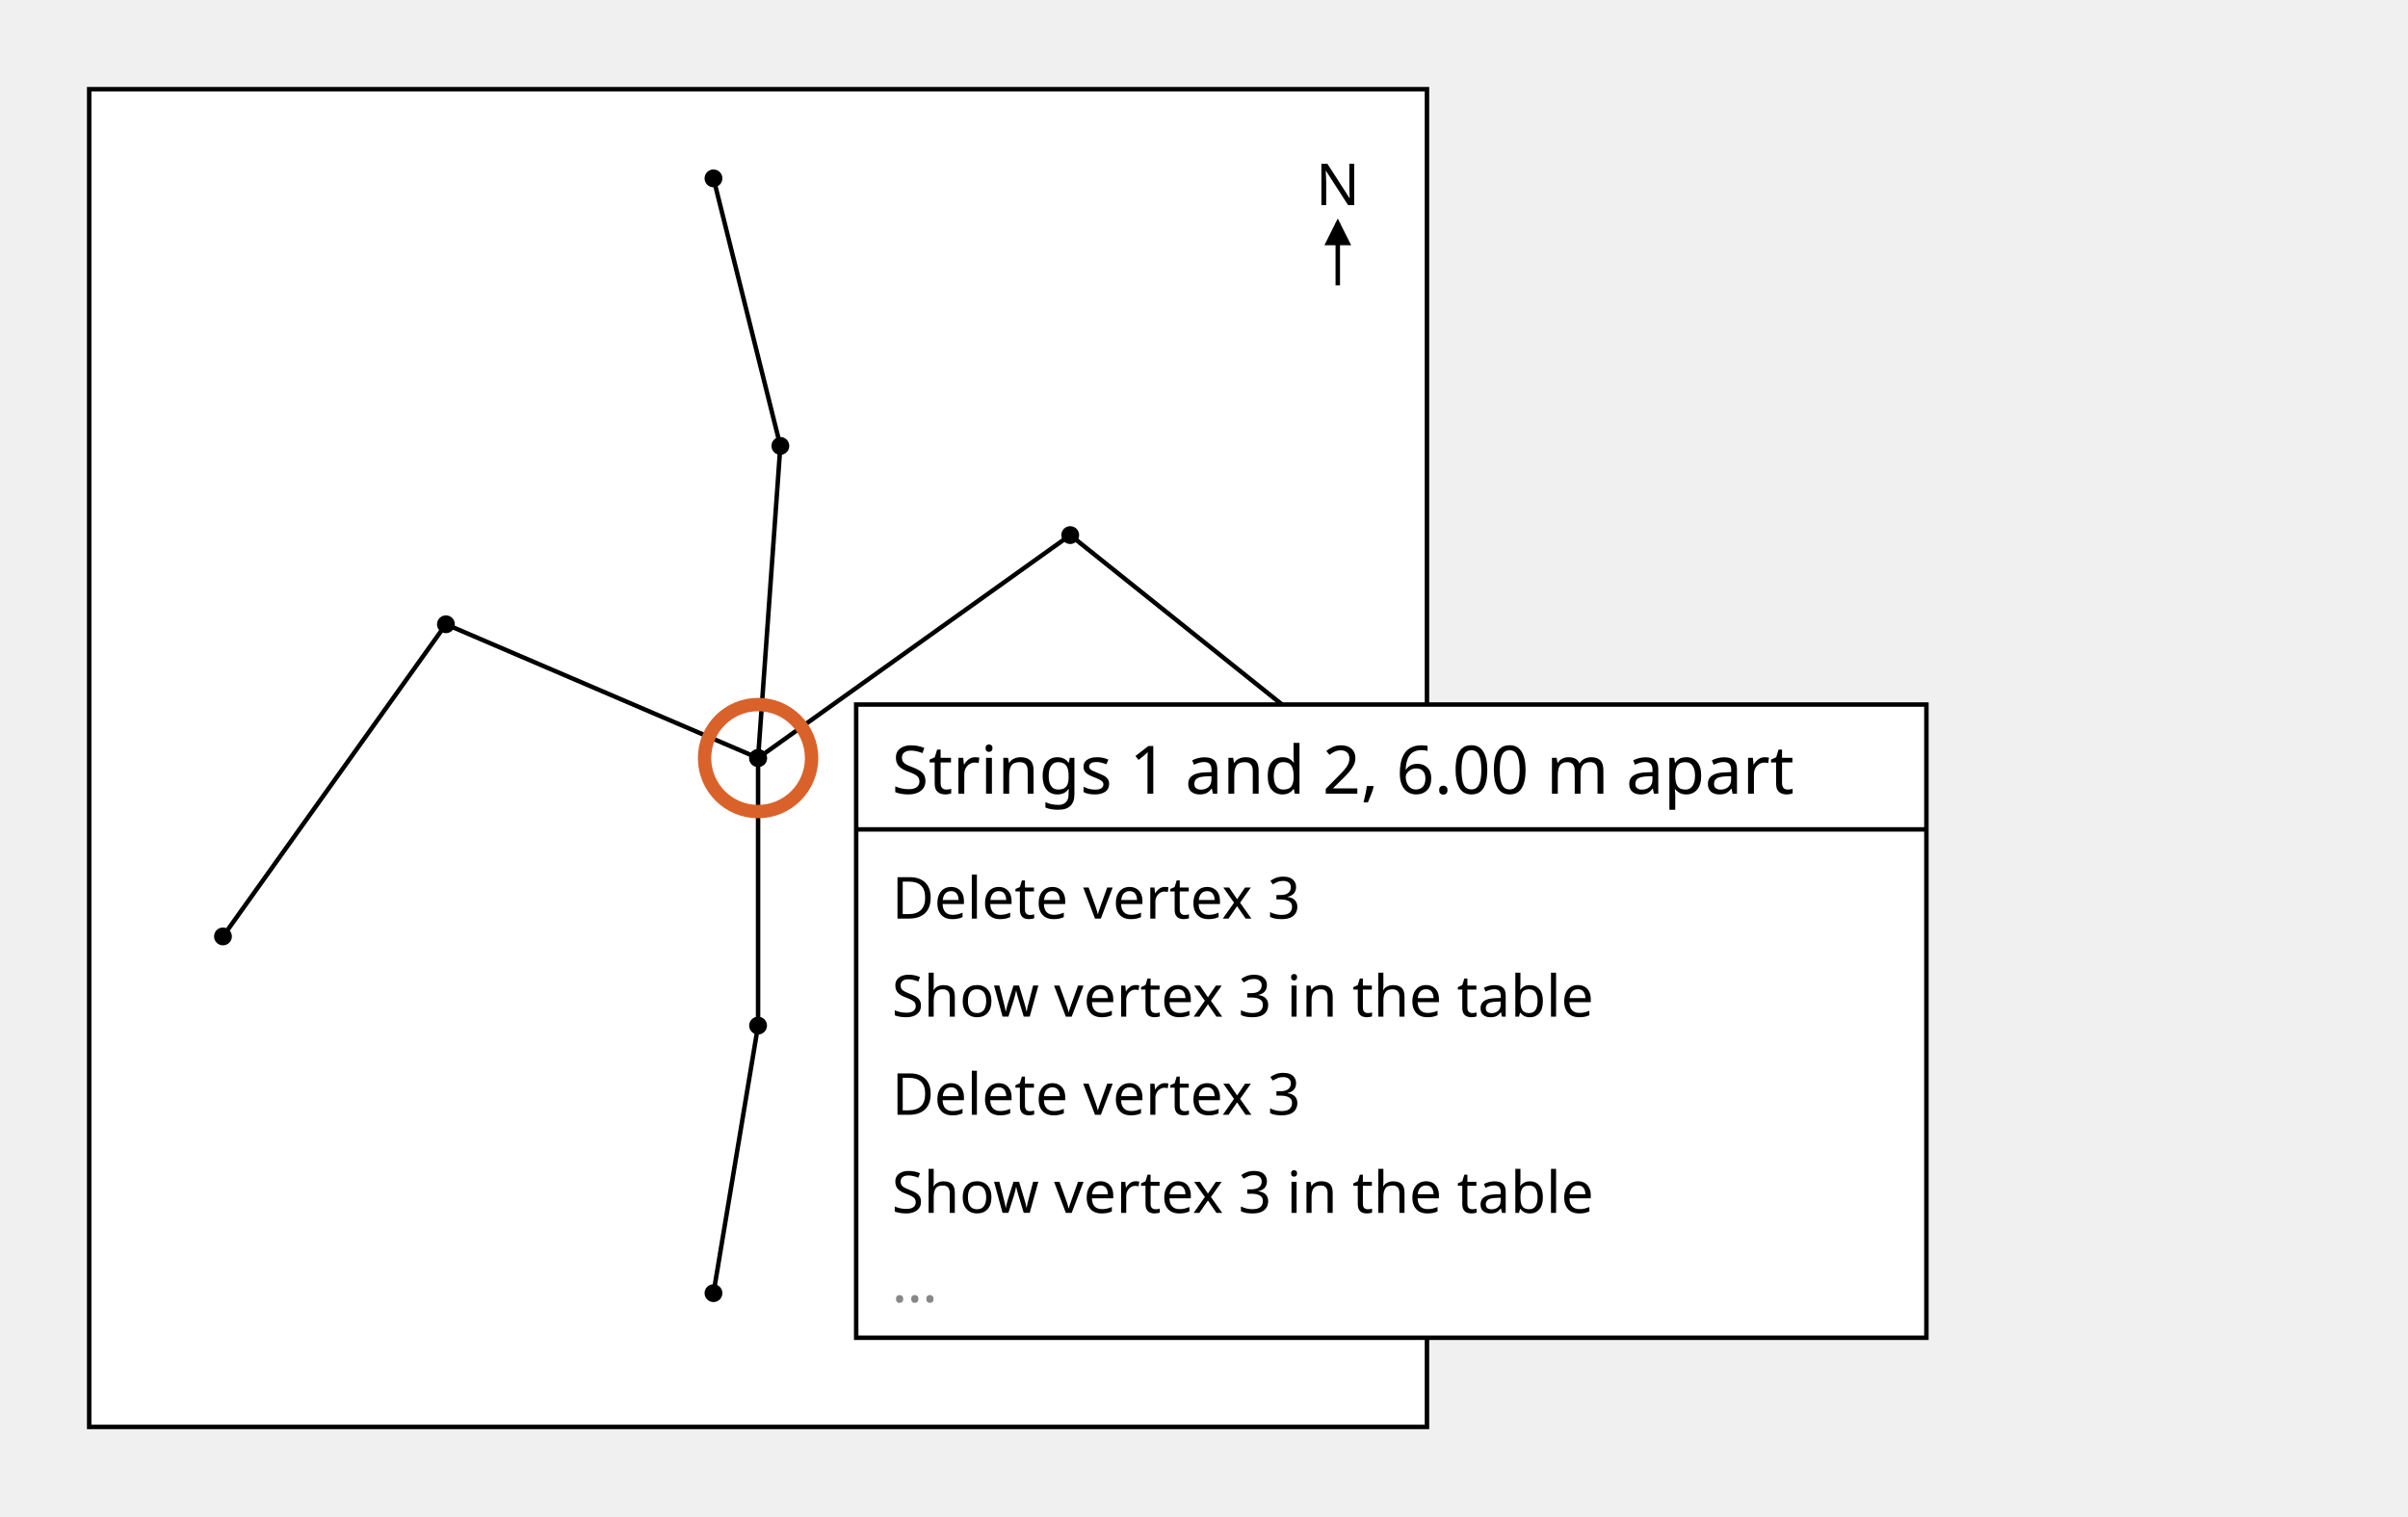
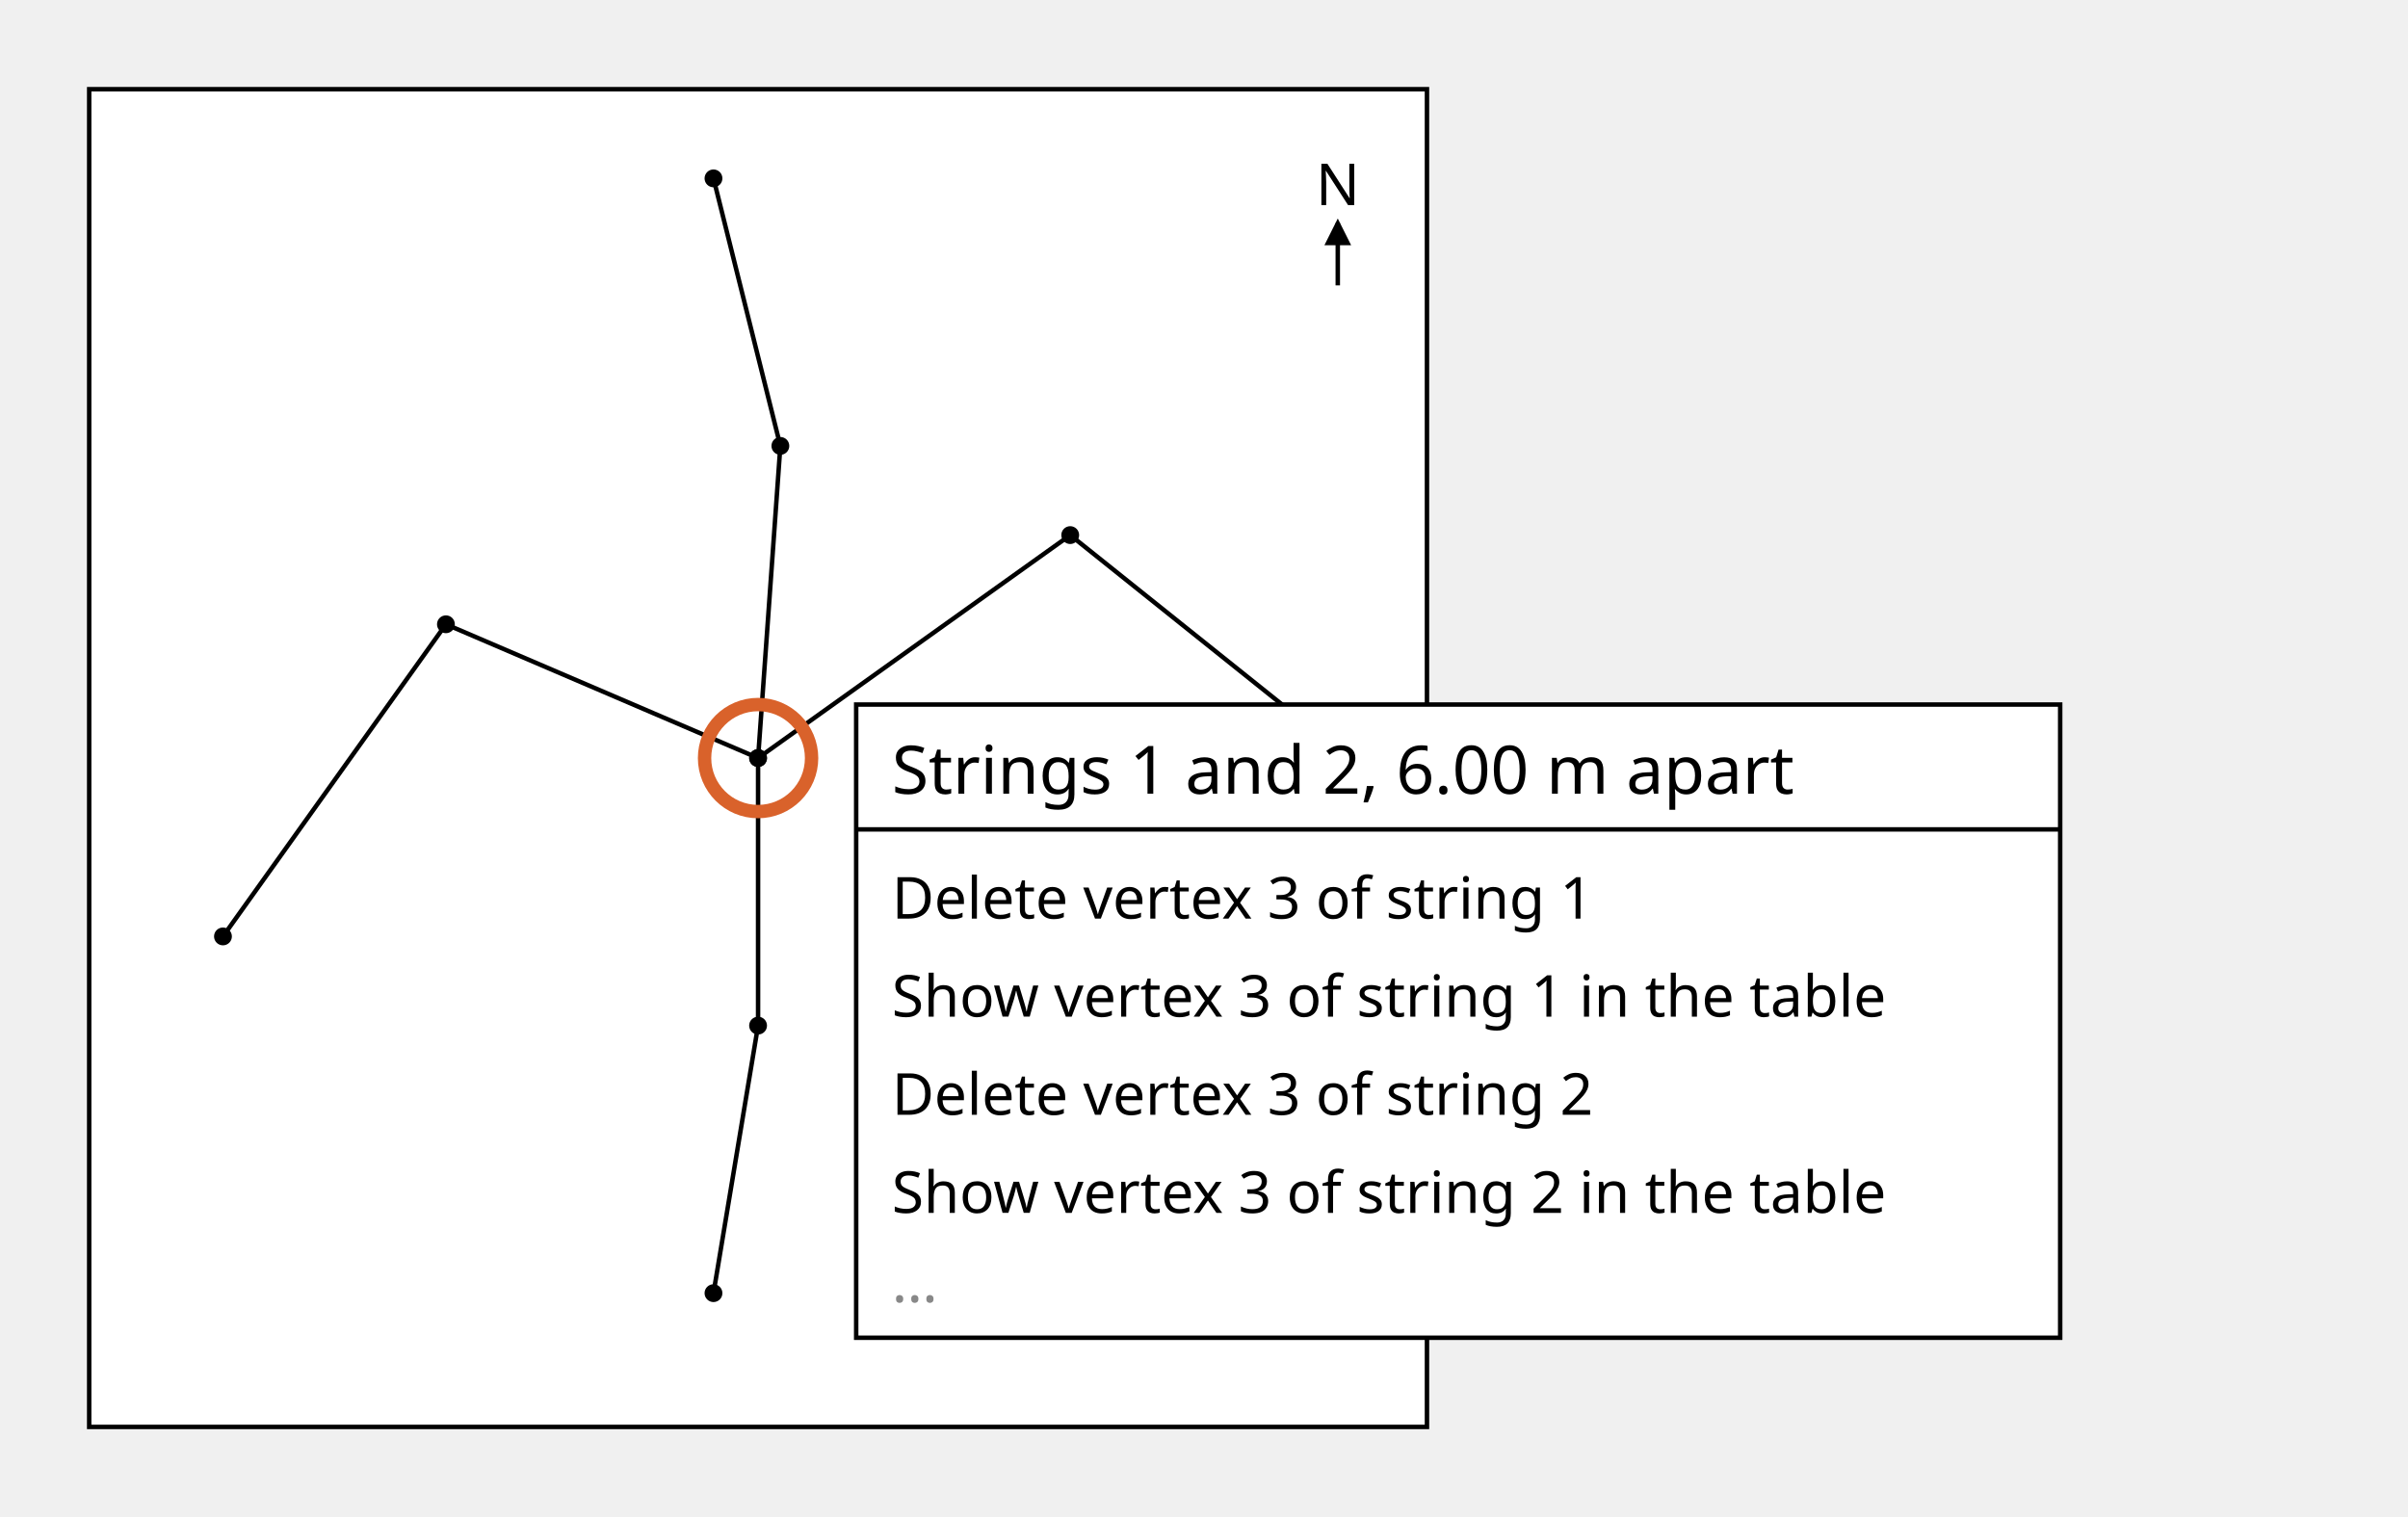
- <svg xmlns="http://www.w3.org/2000/svg" viewBox="0 0 540 340" width="540" height="340" role="img" aria-label="Geology workspace, plan view: two control strings, one ringed at the refused crossing, the ring menu open on Delete vertex 3 and Show vertex 3 in the table">
+ <svg xmlns="http://www.w3.org/2000/svg" viewBox="0 0 540 340" width="540" height="340" role="img" aria-label="Geology workspace, plan view: two control strings, one ringed at the refused crossing, the ring menu open on Delete vertex 3 of string 1, Show vertex 3 of string 1 in the table, and the same two rows for string 2">
  <g stroke="#000" stroke-width="1" fill="#fff">
    <rect x="20" y="20" width="300" height="300" />
    <polyline points="50,210 100,140 170,170 240,120 290,160" fill="none" />
    <circle cx="50" cy="210" r="1.5" fill="#000" />
    <circle cx="100" cy="140" r="1.5" fill="#000" />
    <circle cx="170" cy="170" r="1.5" fill="#000" />
    <circle cx="240" cy="120" r="1.5" fill="#000" />
    <circle cx="290" cy="160" r="1.5" fill="#000" />
    <polyline points="160,290 170,230 170,170 175,100 160,40" fill="none" />
    <circle cx="160" cy="290" r="1.5" fill="#000" />
    <circle cx="170" cy="230" r="1.5" fill="#000" />
    <circle cx="170" cy="170" r="1.5" fill="#000" />
    <circle cx="175" cy="100" r="1.5" fill="#000" />
    <circle cx="160" cy="40" r="1.5" fill="#000" />
    <circle cx="170" cy="170" r="12" fill="none" stroke="#d9622b" stroke-width="3" />
-     <rect x="192" y="158" width="240" height="142" />
-     <line x1="192" y1="186" x2="432" y2="186" />
+     <rect x="192" y="158" width="270" height="142" />
+     <line x1="192" y1="186" x2="462" y2="186" />
  </g>
  <g font-family="sans-serif" fill="#000">
    <text x="200" y="178" font-size="15" text-anchor="start">Strings 1 and 2, 6.00 m apart</text>
-     <text x="200" y="206" font-size="13" text-anchor="start">Delete vertex 3</text>
-     <text x="200" y="228" font-size="13" text-anchor="start">Show vertex 3 in the table</text>
-     <text x="200" y="250" font-size="13" text-anchor="start">Delete vertex 3</text>
-     <text x="200" y="272" font-size="13" text-anchor="start">Show vertex 3 in the table</text>
+     <text x="200" y="206" font-size="13" text-anchor="start">Delete vertex 3 of string 1</text>
+     <text x="200" y="228" font-size="13" text-anchor="start">Show vertex 3 of string 1 in the table</text>
+     <text x="200" y="250" font-size="13" text-anchor="start">Delete vertex 3 of string 2</text>
+     <text x="200" y="272" font-size="13" text-anchor="start">Show vertex 3 of string 2 in the table</text>
    <text x="200" y="292" font-size="13" text-anchor="start" fill="#888">…</text>
    <text x="300" y="46" font-size="13" text-anchor="middle">N</text>
    <line x1="300" y1="64" x2="300" y2="50" stroke="#000" />
    <path d="M300 49 l-3 6 l6 0 z" />
  </g>
</svg>
